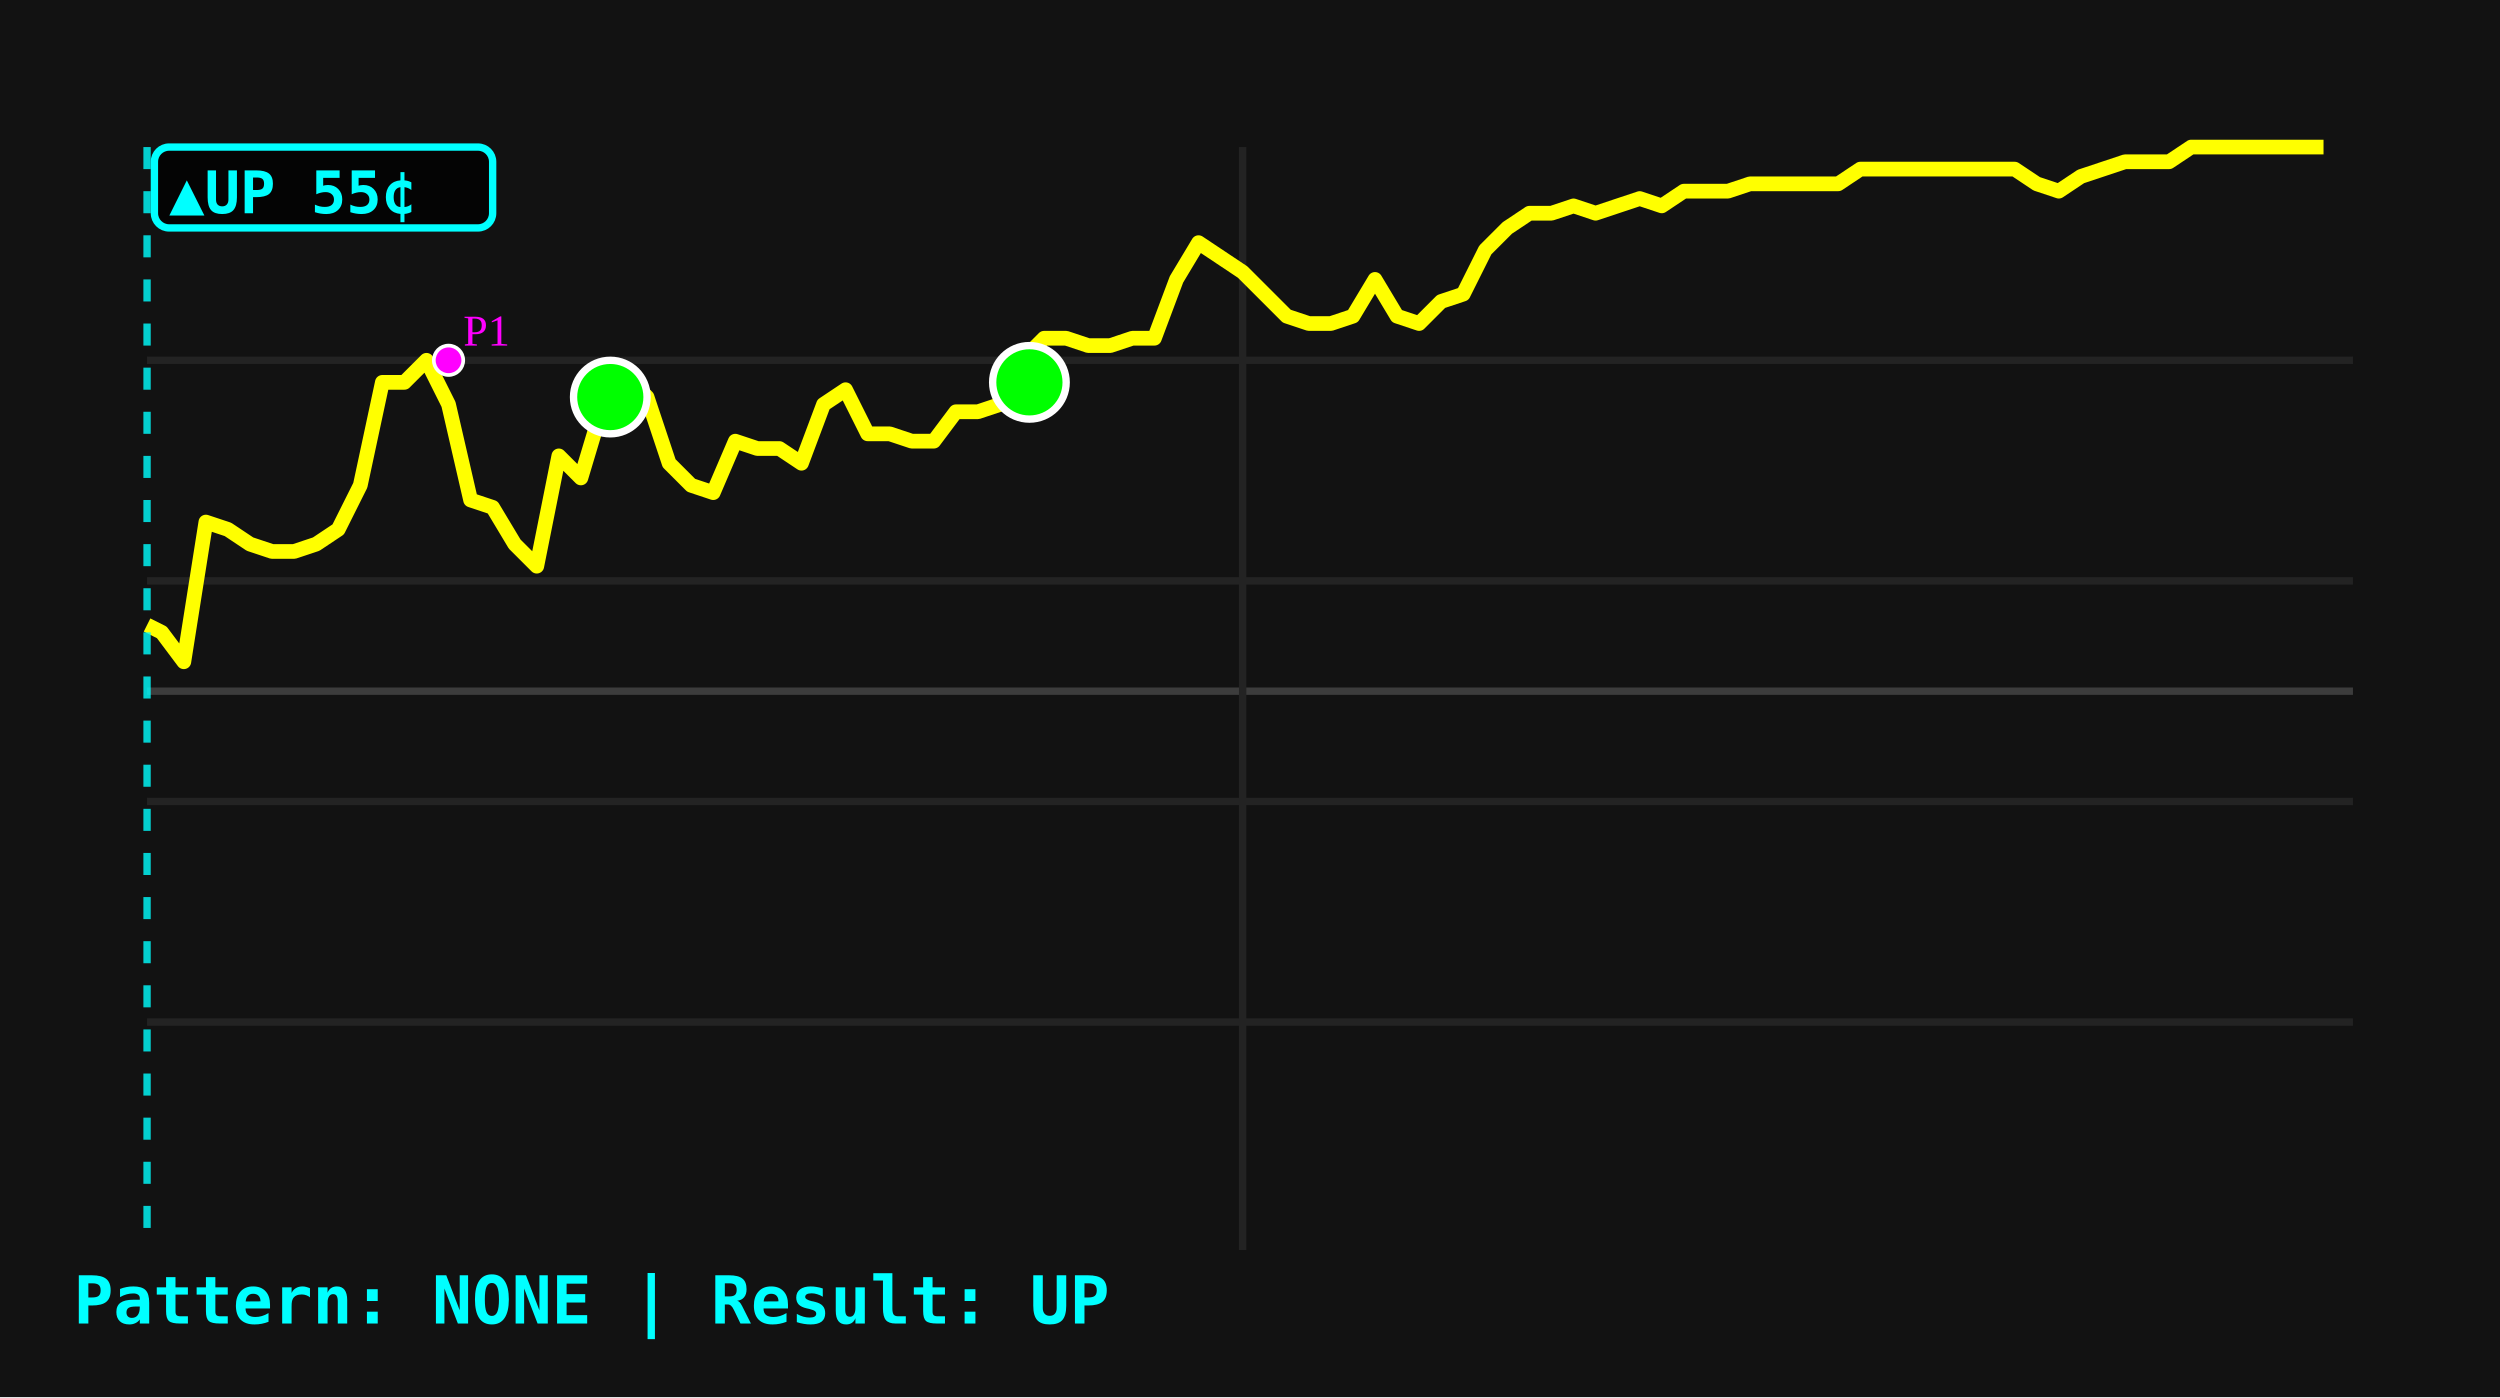
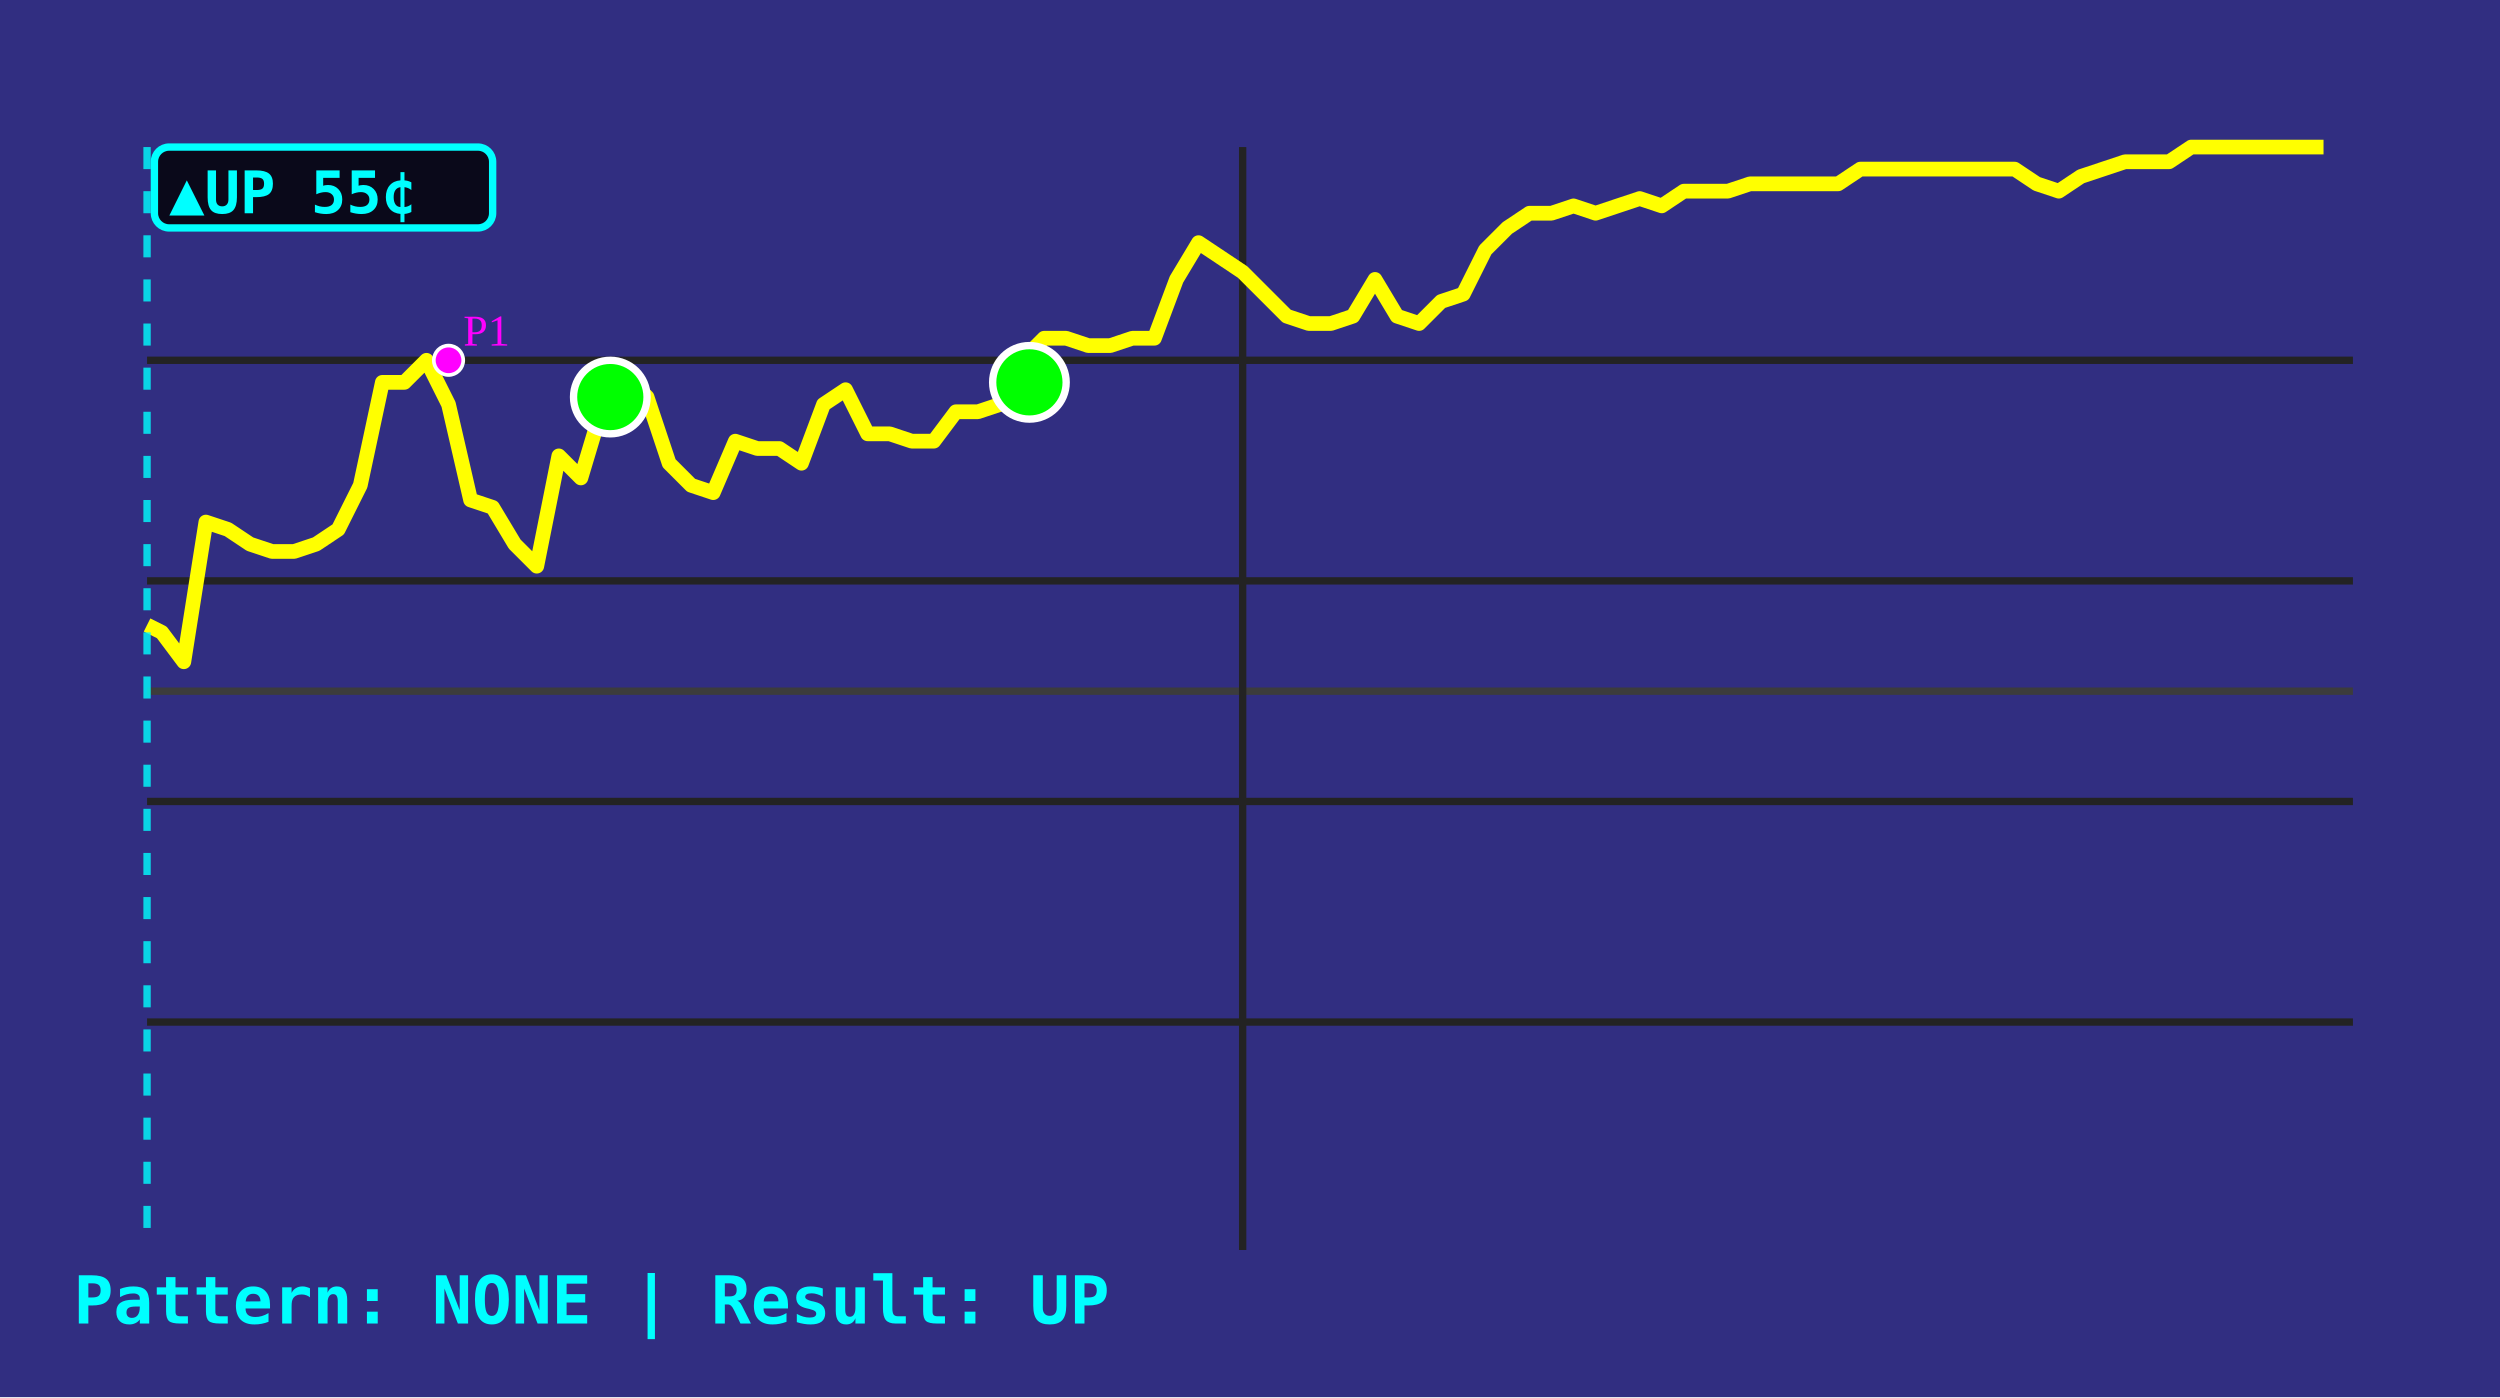
<svg xmlns="http://www.w3.org/2000/svg" width="340" height="190" style="overflow:visible">
  <style>.trade-dot:hover .dot-tip { opacity: 1 !important; } .trade-dot { cursor: crosshair; }</style>
-   <rect width="340" height="190" fill="#121212" />
+   <rect width="340" height="190" fill="#312e81" />
  <line x1="20" y1="139" x2="320" y2="139" stroke="#232323" stroke-width="1" />
  <line x1="20" y1="109" x2="320" y2="109" stroke="#232323" stroke-width="1" />
  <line x1="20" y1="94" x2="320" y2="94" stroke="#3C3C3C" stroke-width="1" />
  <line x1="20" y1="79" x2="320" y2="79" stroke="#232323" stroke-width="1" />
  <line x1="20" y1="49" x2="320" y2="49" stroke="#232323" stroke-width="1" />
  <line x1="169" y1="20" x2="169" y2="170" stroke="#232323" stroke-width="1" />
  <polyline points="20,85 22,86 25,90 28,71 31,72 34,74 37,75 40,75 43,74 46,72 49,66 52,52 55,52 58,49 61,55 64,68 67,69 70,74 73,77 76,62 79,65 82,55 85,51 88,54 91,63 94,66 97,67 100,60 103,61 106,61 109,63 112,55 115,53 118,59 121,59 124,60 127,60 130,56 133,56 136,55 139,49 142,46 145,46 148,47 151,47 154,46 157,46 160,38 163,33 166,35 169,37 172,40 175,43 178,44 181,44 184,43 187,38 190,43 193,44 196,41 199,40 202,34 205,31 208,29 211,29 214,28 217,29 220,28 223,27 226,28 229,26 232,26 235,26 238,25 241,25 244,25 247,25 250,25 253,23 256,23 259,23 262,23 265,23 268,23 271,23 274,23 277,25 280,26 283,24 286,23 289,22 292,22 295,22 298,20 301,20 304,20 307,20 310,20 313,20 316,20" fill="none" stroke="#FFFF00" stroke-width="2" stroke-linejoin="round" />
  <line x1="20" y1="20" x2="20" y2="170" stroke="#00FFFF" stroke-width="1" stroke-dasharray="3,3" opacity="0.8">
  </line>
  <rect x="21" y="20" width="46" height="11" rx="2" fill="#000000" fill-opacity="0.8" stroke="#00FFFF" stroke-width="1" />
  <text x="23" y="29" font-size="8" fill="#00FFFF" font-family="monospace" font-weight="bold">▲UP 55¢</text>
  <g class="trade-dot">
    <circle cx="83" cy="54" r="5" fill="#00FF00" stroke="#FFFFFF" stroke-width="1">
    </circle>
    <g class="dot-tip" id="tip_0" opacity="0" style="pointer-events:none">
      <rect x="87" y="26" width="110" height="14" rx="3" fill="#000000" fill-opacity="0.85" stroke="#00FF00" stroke-width="1" />
      <text x="91" y="36" font-size="9" fill="#00FF00" font-family="monospace">VolSnap: UP @ 77¢</text>
    </g>
  </g>
  <g class="trade-dot">
    <circle cx="140" cy="52" r="5" fill="#00FF00" stroke="#FFFFFF" stroke-width="1">
    </circle>
    <g class="dot-tip" id="tip_1" opacity="0" style="pointer-events:none">
      <rect x="144" y="24" width="98" height="14" rx="3" fill="#000000" fill-opacity="0.85" stroke="#00FF00" stroke-width="1" />
      <text x="148" y="34" font-size="9" fill="#00FF00" font-family="monospace">Nitro: UP @ 78¢</text>
    </g>
  </g>
  <circle cx="61.0" cy="49.0" r="2" fill="#ff00ff" stroke="white" stroke-width="0.5" />
  <text x="63.0" y="47.0" font-size="6" fill="#ff00ff">P1</text>
  <text x="10" y="180" font-family="monospace" font-size="9" fill="cyan" font-weight="bold">Pattern: NONE | Result: UP</text>
</svg>
